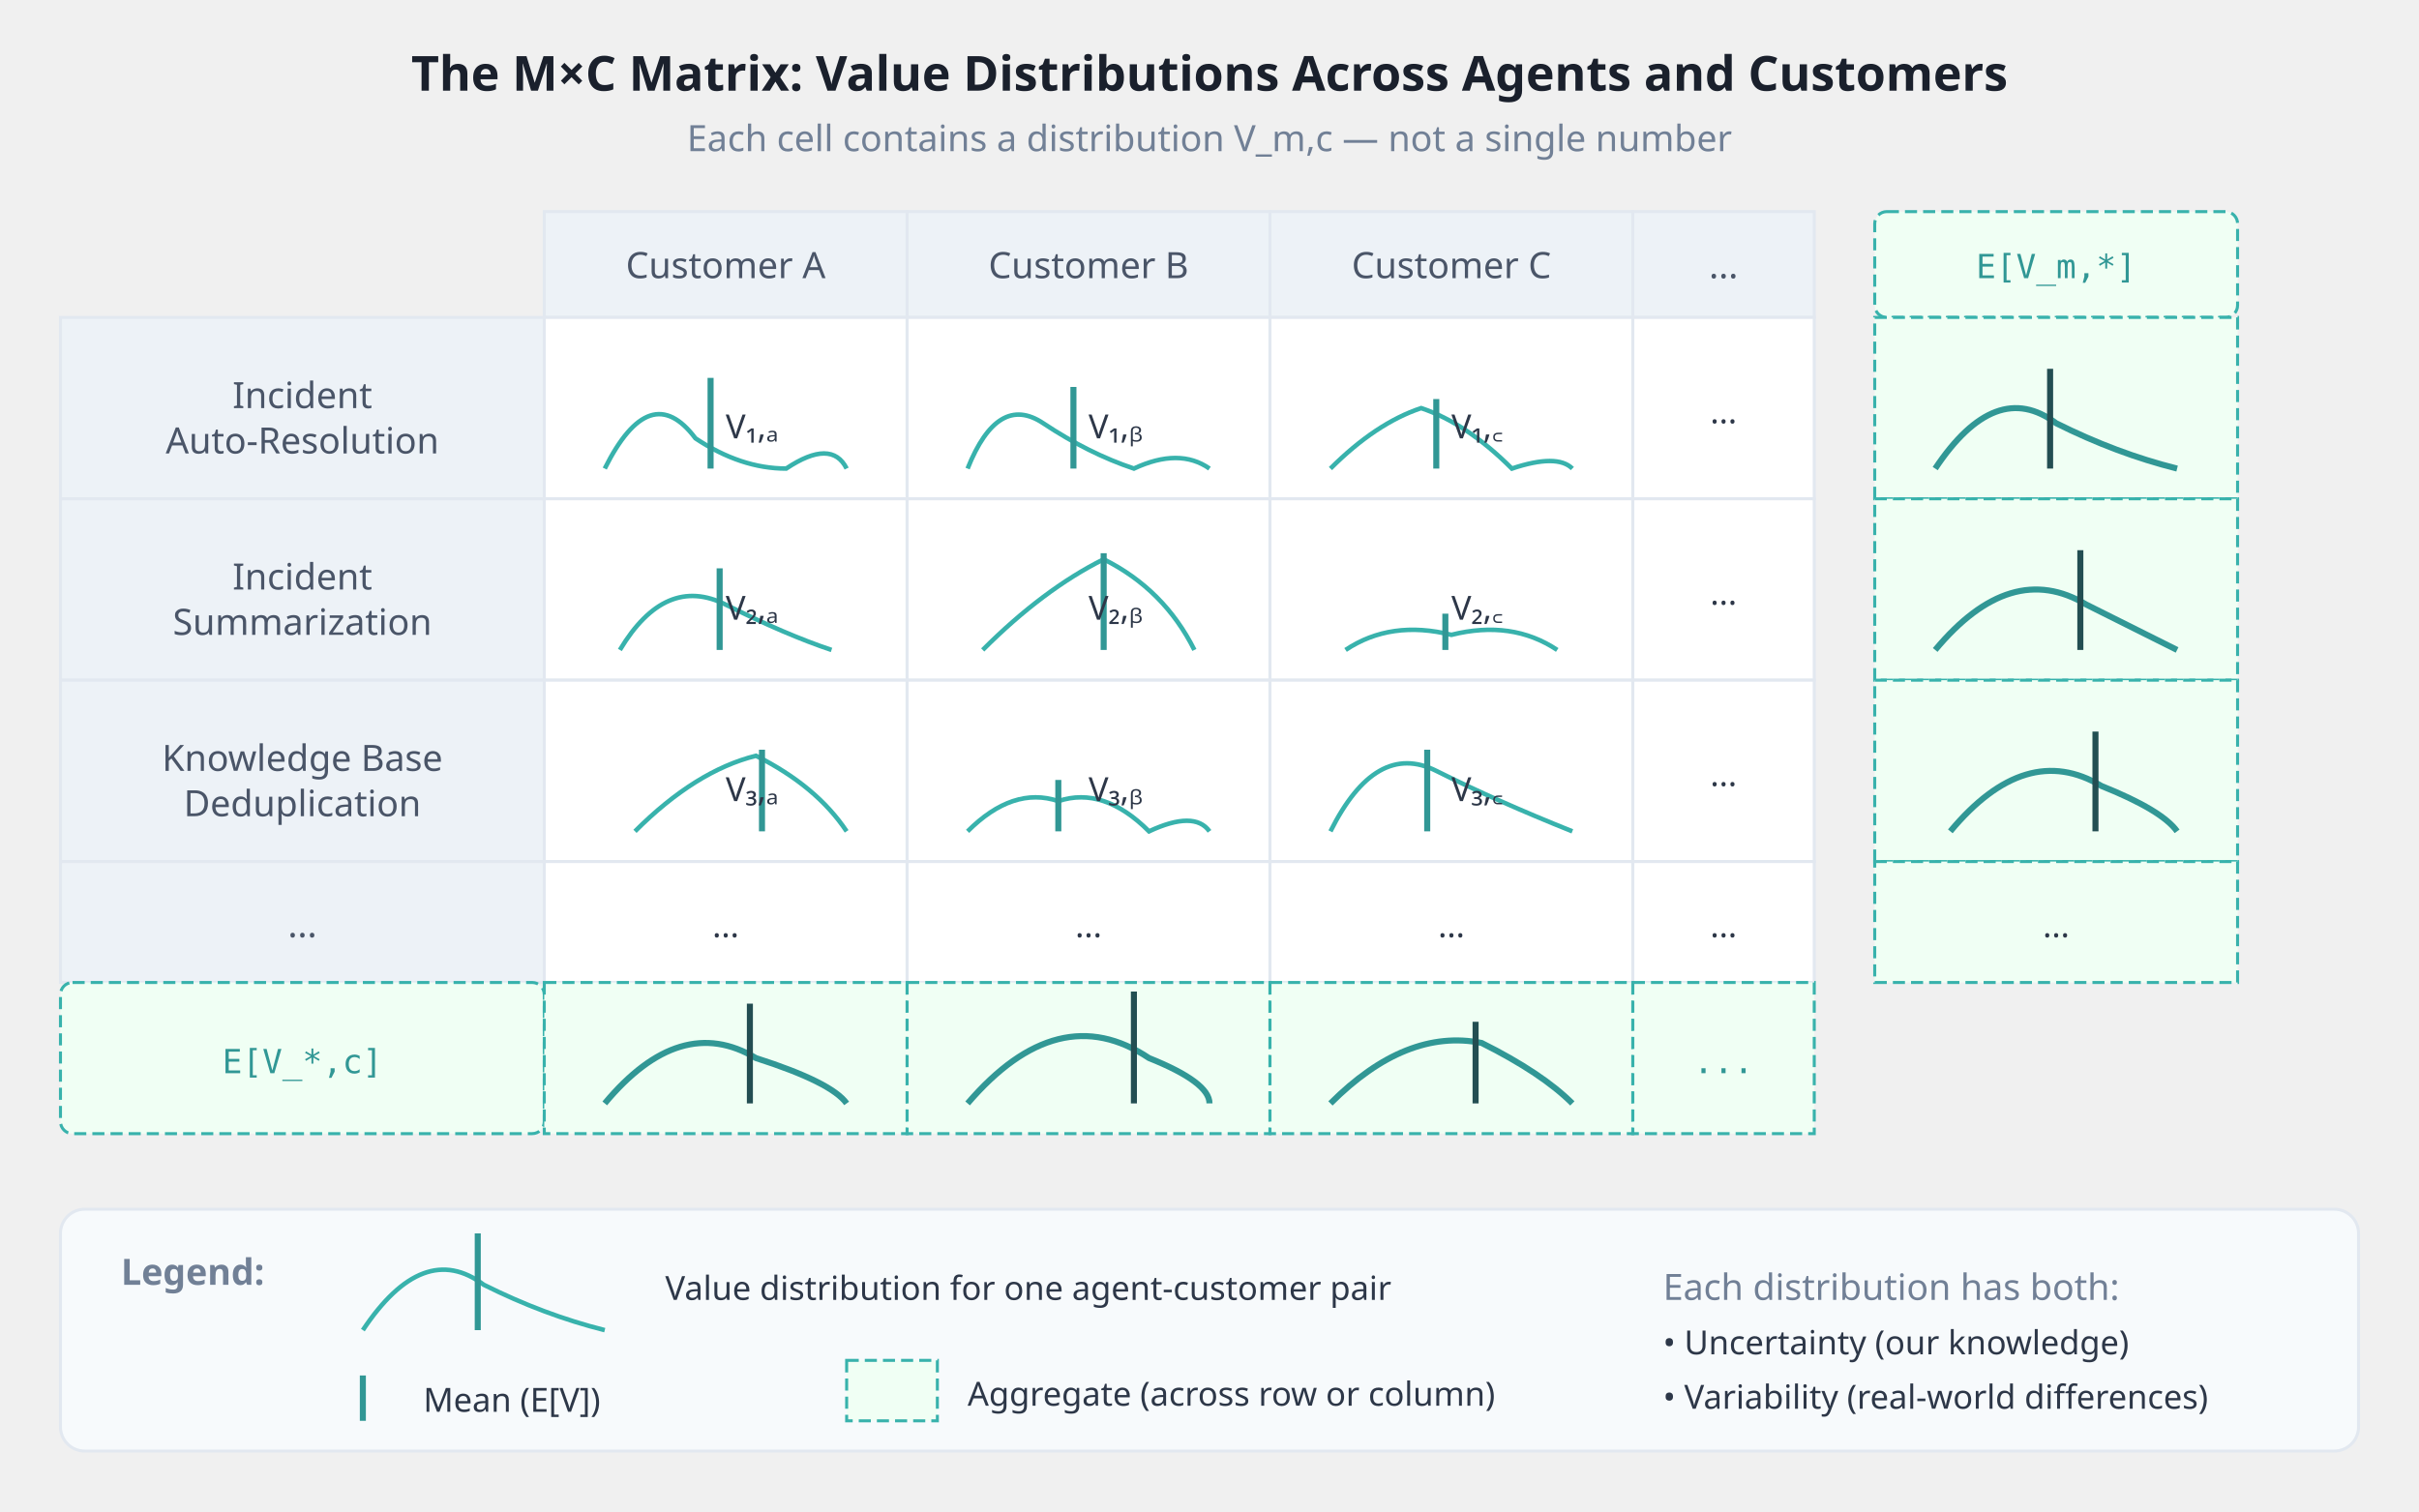
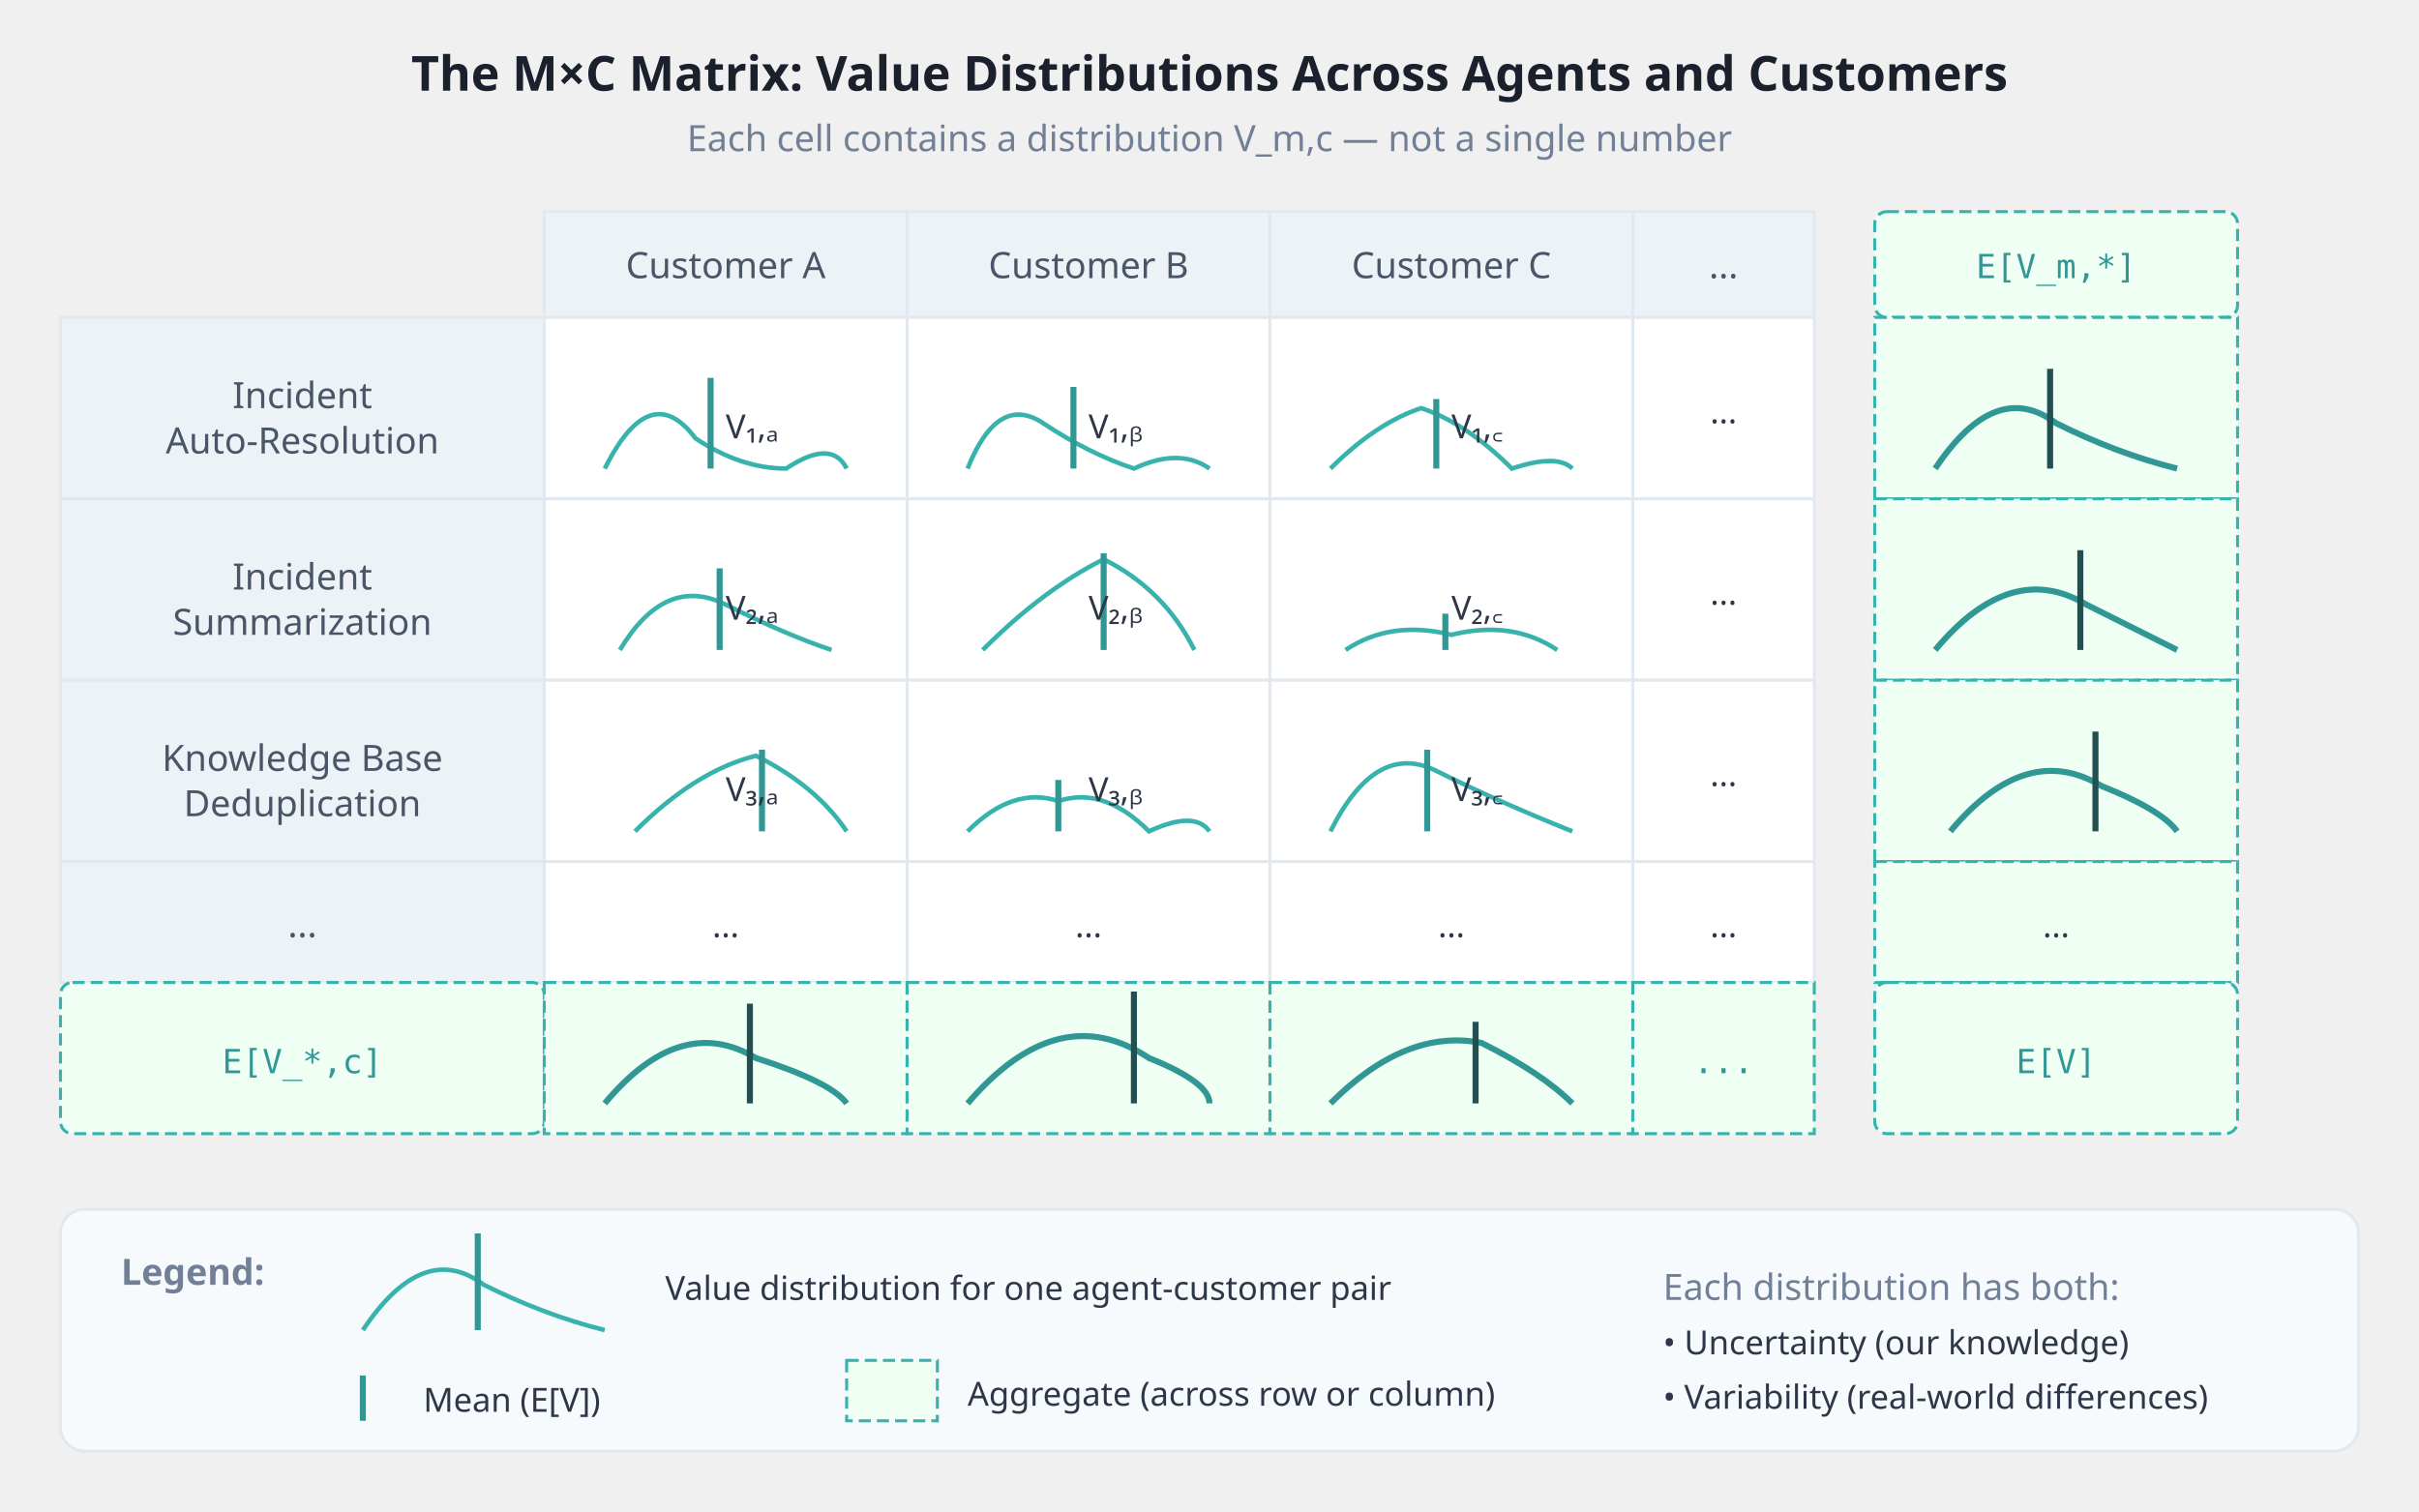
<svg xmlns="http://www.w3.org/2000/svg" viewBox="0 0 800 500">
  <defs>
    <style>
      .header { fill: #38b2ac; font-family: 'DM Sans', sans-serif; font-weight: 600; font-size: 14px; }
      .cell-label { fill: #2d3748; font-family: 'DM Sans', sans-serif; font-size: 11px; }
      .row-label { fill: #4a5568; font-family: 'DM Sans', sans-serif; font-size: 12px; font-weight: 500; }
      .col-label { fill: #4a5568; font-family: 'DM Sans', sans-serif; font-size: 12px; font-weight: 500; }
      .aggregate-label { fill: #319795; font-family: 'DM Mono', monospace; font-size: 11px; font-weight: 500; }
      .title { fill: #1a202c; font-family: 'DM Sans', sans-serif; font-size: 16px; font-weight: 600; }
      .subtitle { fill: #718096; font-family: 'DM Sans', sans-serif; font-size: 12px; }
      .dist-bar { fill: #e6fffa; stroke: #38b2ac; stroke-width: 1; }
      .dist-mean { stroke: #319795; stroke-width: 2; }
      .cell-bg { fill: #ffffff; stroke: #e2e8f0; stroke-width: 1; }
      .header-bg { fill: #edf2f7; stroke: #e2e8f0; stroke-width: 1; }
      .aggregate-bg { fill: #f0fff4; stroke: #38b2ac; stroke-width: 1; stroke-dasharray: 4,2; }
    </style>
  </defs>
  <text x="400" y="30" text-anchor="middle" class="title">The M×C Matrix: Value Distributions Across Agents and Customers</text>
  <text x="400" y="50" text-anchor="middle" class="subtitle">Each cell contains a distribution V_m,c — not a single number</text>
  <rect x="180" y="70" width="120" height="35" class="header-bg" />
  <rect x="300" y="70" width="120" height="35" class="header-bg" />
  <rect x="420" y="70" width="120" height="35" class="header-bg" />
  <rect x="540" y="70" width="60" height="35" class="header-bg" />
  <rect x="620" y="70" width="120" height="35" rx="4" class="aggregate-bg" />
  <text x="240" y="92" text-anchor="middle" class="col-label">Customer A</text>
  <text x="360" y="92" text-anchor="middle" class="col-label">Customer B</text>
  <text x="480" y="92" text-anchor="middle" class="col-label">Customer C</text>
  <text x="570" y="92" text-anchor="middle" class="col-label">...</text>
  <text x="680" y="92" text-anchor="middle" class="aggregate-label">E[V_m,*]</text>
  <rect x="20" y="105" width="160" height="60" class="header-bg" />
  <text x="100" y="135" text-anchor="middle" class="row-label">Incident</text>
  <text x="100" y="150" text-anchor="middle" class="row-label">Auto-Resolution</text>
  <rect x="180" y="105" width="120" height="60" class="cell-bg" />
  <rect x="300" y="105" width="120" height="60" class="cell-bg" />
  <rect x="420" y="105" width="120" height="60" class="cell-bg" />
  <rect x="540" y="105" width="60" height="60" class="cell-bg" />
  <rect x="620" y="105" width="120" height="60" class="aggregate-bg" />
  <path d="M200,155 Q215,125 230,145 Q245,155 260,155 Q275,145 280,155" fill="none" stroke="#38b2ac" stroke-width="1.5" />
  <line x1="235" y1="125" x2="235" y2="155" class="dist-mean" />
  <text x="240" y="145" class="cell-label">V₁,ₐ</text>
  <path d="M320,155 Q330,130 345,140 Q360,150 375,155 Q390,148 400,155" fill="none" stroke="#38b2ac" stroke-width="1.5" />
  <line x1="355" y1="128" x2="355" y2="155" class="dist-mean" />
  <text x="360" y="145" class="cell-label">V₁,ᵦ</text>
  <path d="M440,155 Q455,140 470,135 Q485,140 500,155 Q515,150 520,155" fill="none" stroke="#38b2ac" stroke-width="1.5" />
  <line x1="475" y1="132" x2="475" y2="155" class="dist-mean" />
  <text x="480" y="145" class="cell-label">V₁,꜀</text>
  <text x="570" y="140" text-anchor="middle" class="cell-label">...</text>
  <path d="M640,155 Q660,125 680,140 Q700,150 720,155" fill="none" stroke="#319795" stroke-width="2" />
  <line x1="678" y1="122" x2="678" y2="155" stroke="#234e52" stroke-width="2" />
  <rect x="20" y="165" width="160" height="60" class="header-bg" />
  <text x="100" y="195" text-anchor="middle" class="row-label">Incident</text>
  <text x="100" y="210" text-anchor="middle" class="row-label">Summarization</text>
  <rect x="180" y="165" width="120" height="60" class="cell-bg" />
  <rect x="300" y="165" width="120" height="60" class="cell-bg" />
  <rect x="420" y="165" width="120" height="60" class="cell-bg" />
  <rect x="540" y="165" width="60" height="60" class="cell-bg" />
  <rect x="620" y="165" width="120" height="60" class="aggregate-bg" />
  <path d="M205,215 Q220,190 240,200 Q260,210 275,215" fill="none" stroke="#38b2ac" stroke-width="1.5" />
  <line x1="238" y1="188" x2="238" y2="215" class="dist-mean" />
  <text x="240" y="205" class="cell-label">V₂,ₐ</text>
  <path d="M325,215 Q345,195 365,185 Q385,195 395,215" fill="none" stroke="#38b2ac" stroke-width="1.5" />
  <line x1="365" y1="183" x2="365" y2="215" class="dist-mean" />
  <text x="360" y="205" class="cell-label">V₂,ᵦ</text>
  <path d="M445,215 Q460,205 480,210 Q500,205 515,215" fill="none" stroke="#38b2ac" stroke-width="1.5" />
  <line x1="478" y1="203" x2="478" y2="215" class="dist-mean" />
  <text x="480" y="205" class="cell-label">V₂,꜀</text>
  <text x="570" y="200" text-anchor="middle" class="cell-label">...</text>
  <path d="M640,215 Q665,185 690,200 Q710,210 720,215" fill="none" stroke="#319795" stroke-width="2" />
  <line x1="688" y1="182" x2="688" y2="215" stroke="#234e52" stroke-width="2" />
  <rect x="20" y="225" width="160" height="60" class="header-bg" />
  <text x="100" y="255" text-anchor="middle" class="row-label">Knowledge Base</text>
  <text x="100" y="270" text-anchor="middle" class="row-label">Deduplication</text>
  <rect x="180" y="225" width="120" height="60" class="cell-bg" />
  <rect x="300" y="225" width="120" height="60" class="cell-bg" />
  <rect x="420" y="225" width="120" height="60" class="cell-bg" />
  <rect x="540" y="225" width="60" height="60" class="cell-bg" />
  <rect x="620" y="225" width="120" height="60" class="aggregate-bg" />
  <path d="M210,275 Q230,255 250,250 Q270,260 280,275" fill="none" stroke="#38b2ac" stroke-width="1.5" />
  <line x1="252" y1="248" x2="252" y2="275" class="dist-mean" />
  <text x="240" y="265" class="cell-label">V₃,ₐ</text>
  <path d="M320,275 Q335,260 350,265 Q365,260 380,275 Q395,268 400,275" fill="none" stroke="#38b2ac" stroke-width="1.5" />
  <line x1="350" y1="258" x2="350" y2="275" class="dist-mean" />
  <text x="360" y="265" class="cell-label">V₃,ᵦ</text>
  <path d="M440,275 Q455,245 475,255 Q495,265 520,275" fill="none" stroke="#38b2ac" stroke-width="1.5" />
  <line x1="472" y1="248" x2="472" y2="275" class="dist-mean" />
  <text x="480" y="265" class="cell-label">V₃,꜀</text>
  <text x="570" y="260" text-anchor="middle" class="cell-label">...</text>
  <path d="M645,275 Q670,245 695,260 Q715,268 720,275" fill="none" stroke="#319795" stroke-width="2" />
  <line x1="693" y1="242" x2="693" y2="275" stroke="#234e52" stroke-width="2" />
  <rect x="20" y="285" width="160" height="40" class="header-bg" />
  <text x="100" y="310" text-anchor="middle" class="row-label">...</text>
  <rect x="180" y="285" width="120" height="40" class="cell-bg" />
  <rect x="300" y="285" width="120" height="40" class="cell-bg" />
  <rect x="420" y="285" width="120" height="40" class="cell-bg" />
  <rect x="540" y="285" width="60" height="40" class="cell-bg" />
  <rect x="620" y="285" width="120" height="40" class="aggregate-bg" />
  <text x="240" y="310" text-anchor="middle" class="cell-label">...</text>
  <text x="360" y="310" text-anchor="middle" class="cell-label">...</text>
  <text x="480" y="310" text-anchor="middle" class="cell-label">...</text>
  <text x="570" y="310" text-anchor="middle" class="cell-label">...</text>
  <text x="680" y="310" text-anchor="middle" class="cell-label">...</text>
  <rect x="20" y="325" width="160" height="50" rx="4" class="aggregate-bg" />
  <text x="100" y="355" text-anchor="middle" class="aggregate-label">E[V_*,c]</text>
  <rect x="180" y="325" width="120" height="50" class="aggregate-bg" />
  <rect x="300" y="325" width="120" height="50" class="aggregate-bg" />
  <rect x="420" y="325" width="120" height="50" class="aggregate-bg" />
  <rect x="540" y="325" width="60" height="50" class="aggregate-bg" />
+   <rect x="620" y="325" width="120" height="50" rx="4" class="aggregate-bg" />
+   <text x="680" y="355" text-anchor="middle" class="aggregate-label" font-size="13px" font-weight="600">E[V]</text>
  <path d="M200,365 Q225,335 250,350 Q275,358 280,365" fill="none" stroke="#319795" stroke-width="2" />
  <line x1="248" y1="332" x2="248" y2="365" stroke="#234e52" stroke-width="2" />
  <path d="M320,365 Q350,330 380,350 Q400,358 400,365" fill="none" stroke="#319795" stroke-width="2" />
  <line x1="375" y1="328" x2="375" y2="365" stroke="#234e52" stroke-width="2" />
  <path d="M440,365 Q465,340 490,345 Q510,355 520,365" fill="none" stroke="#319795" stroke-width="2" />
  <line x1="488" y1="338" x2="488" y2="365" stroke="#234e52" stroke-width="2" />
  <text x="570" y="355" text-anchor="middle" class="aggregate-label">...</text>
  <rect x="20" y="400" width="760" height="80" rx="8" fill="#f7fafc" stroke="#e2e8f0" />
  <text x="40" y="425" class="subtitle" font-weight="600">Legend:</text>
  <path d="M120,440 Q140,410 160,425 Q180,435 200,440" fill="none" stroke="#38b2ac" stroke-width="1.5" />
  <line x1="158" y1="408" x2="158" y2="440" class="dist-mean" />
  <text x="220" y="430" class="cell-label">Value distribution for one agent-customer pair</text>
  <line x1="120" y1="455" x2="120" y2="470" stroke="#319795" stroke-width="2" />
  <text x="140" y="467" class="cell-label">Mean (E[V])</text>
  <rect x="280" y="450" width="30" height="20" class="aggregate-bg" />
  <text x="320" y="465" class="cell-label">Aggregate (across row or column)</text>
  <text x="550" y="430" class="subtitle">Each distribution has both:</text>
  <text x="550" y="448" class="cell-label">• Uncertainty (our knowledge)</text>
  <text x="550" y="466" class="cell-label">• Variability (real-world differences)</text>
</svg>
